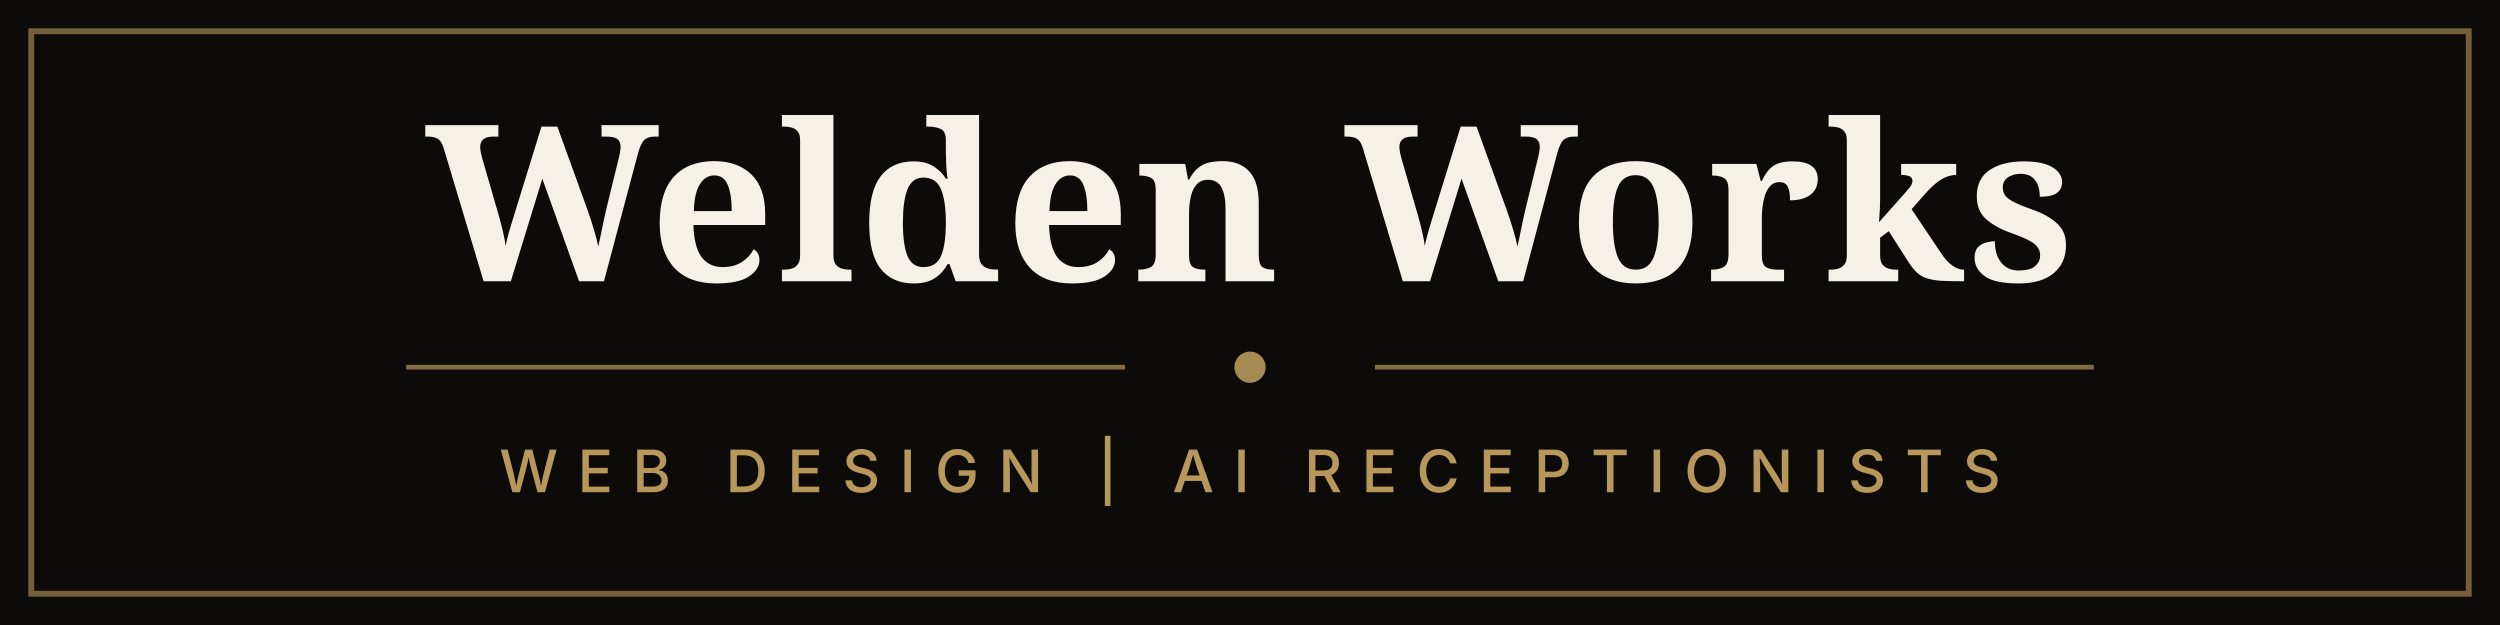
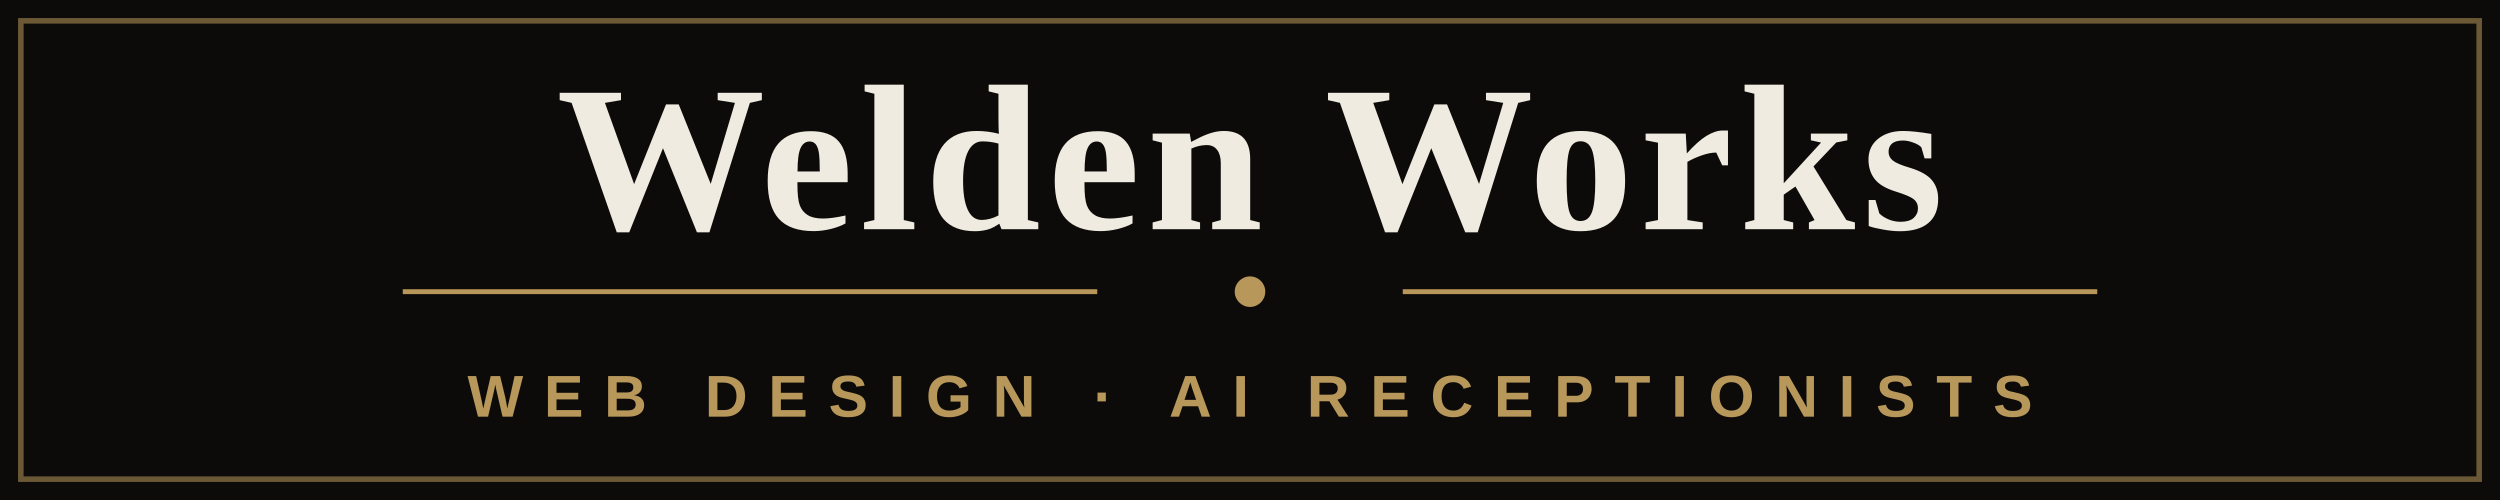
- <svg xmlns="http://www.w3.org/2000/svg" viewBox="0 0 320 80" width="320" height="80">
-   <rect width="320" height="80" fill="#0d0b09" />
-   <rect x="4" y="4" width="312" height="72" fill="none" stroke="#b8975a" stroke-width="0.75" opacity="0.6" />
-   <text x="160" y="36" font-family="Cormorant Garamond, Georgia, serif" font-size="28" font-weight="700" fill="#f5f0e8" text-anchor="middle" letter-spacing="0.5">Welden Works</text>
-   <line x1="52" y1="47" x2="144" y2="47" stroke="#b8975a" stroke-width="0.6" opacity="0.7" />
-   <circle cx="160" cy="47" r="2" fill="#b8975a" opacity="0.9" />
-   <line x1="176" y1="47" x2="268" y2="47" stroke="#b8975a" stroke-width="0.6" opacity="0.7" />
-   <text x="160" y="63" font-family="Inter, Arial, sans-serif" font-size="7.5" font-weight="500" fill="#b8975a" text-anchor="middle" letter-spacing="2.5">WEB DESIGN | AI RECEPTIONISTS</text>
+ <svg xmlns="http://www.w3.org/2000/svg" viewBox="0 0 360 72" width="360" height="72">
+   <rect width="360" height="72" fill="#0d0b09" />
+   <rect x="3" y="3" width="354" height="66" fill="none" stroke="#b8975a" stroke-width="0.8" opacity="0.55" />
+   <text x="180" y="33" font-family="Georgia, 'Times New Roman', serif" font-size="30" font-weight="700" fill="#f0ebe0" text-anchor="middle" letter-spacing="1">Welden Works</text>
+   <line x1="58" y1="42" x2="158" y2="42" stroke="#b8975a" stroke-width="0.7" />
+   <circle cx="180" cy="42" r="2.2" fill="#b8975a" />
+   <line x1="202" y1="42" x2="302" y2="42" stroke="#b8975a" stroke-width="0.7" />
+   <text x="180" y="60" font-family="Arial, Helvetica, sans-serif" font-size="8.5" font-weight="600" fill="#b8975a" text-anchor="middle" letter-spacing="3">WEB DESIGN · AI RECEPTIONISTS</text>
</svg>
